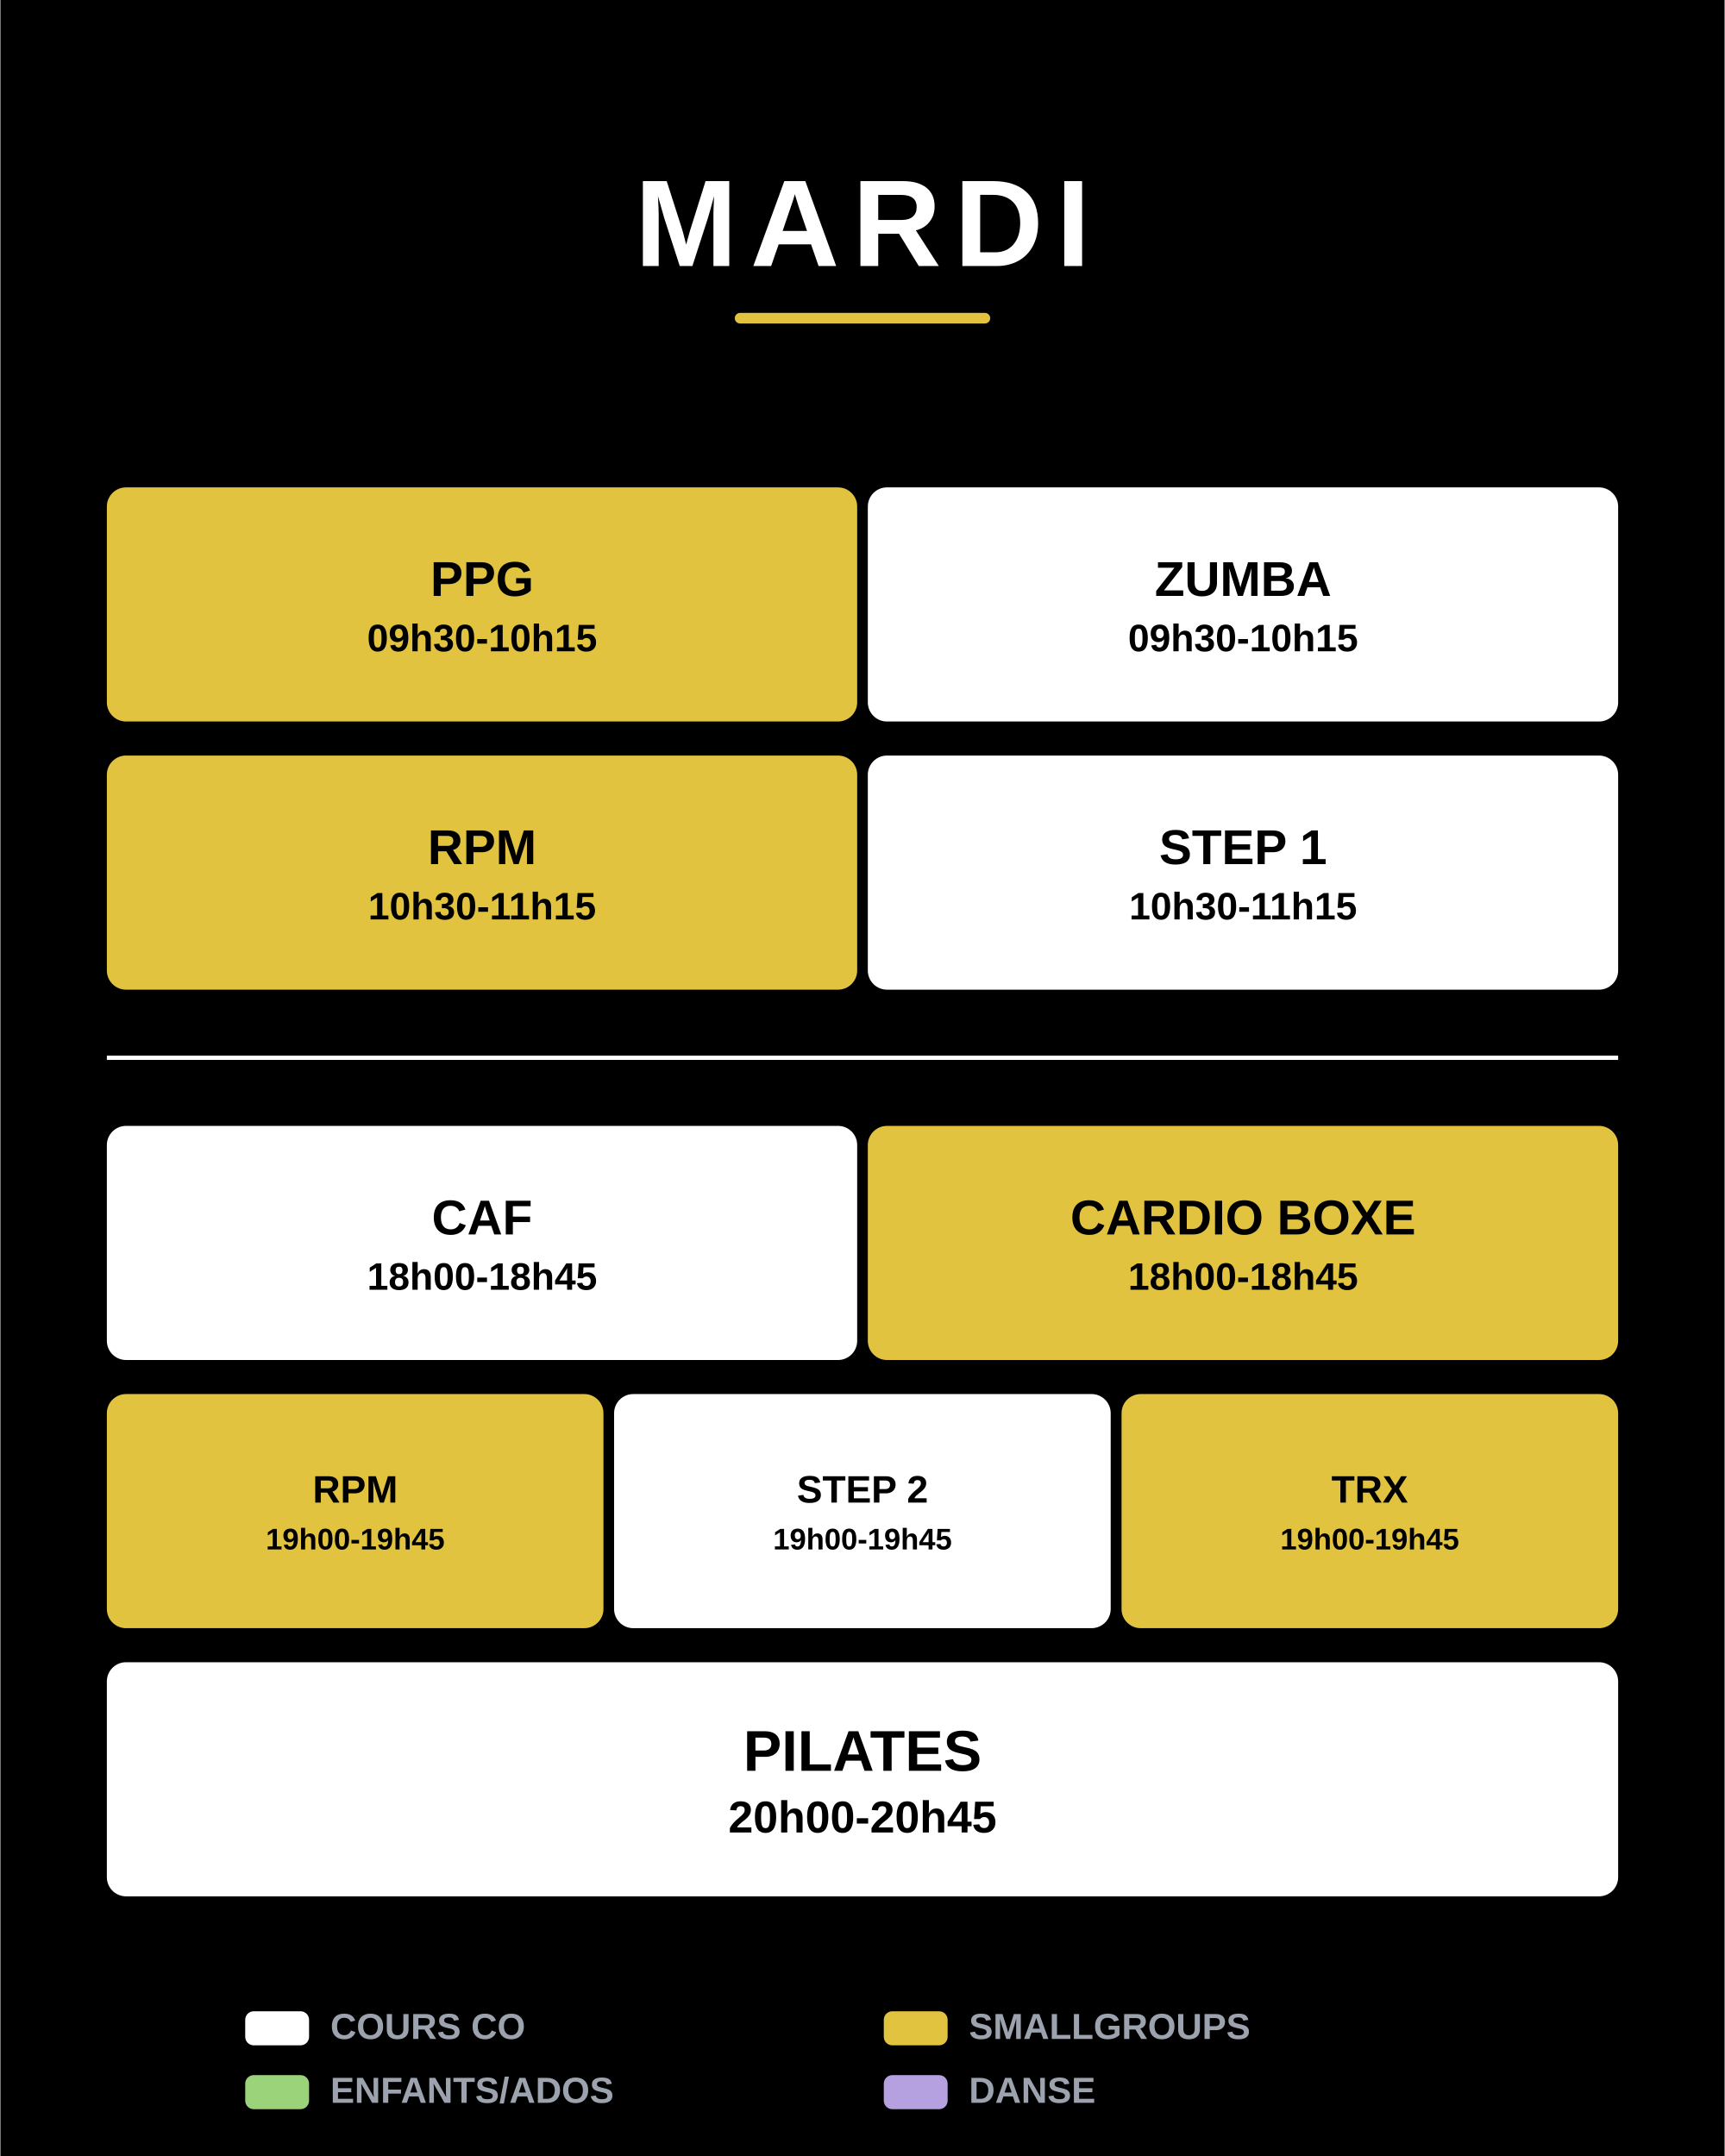
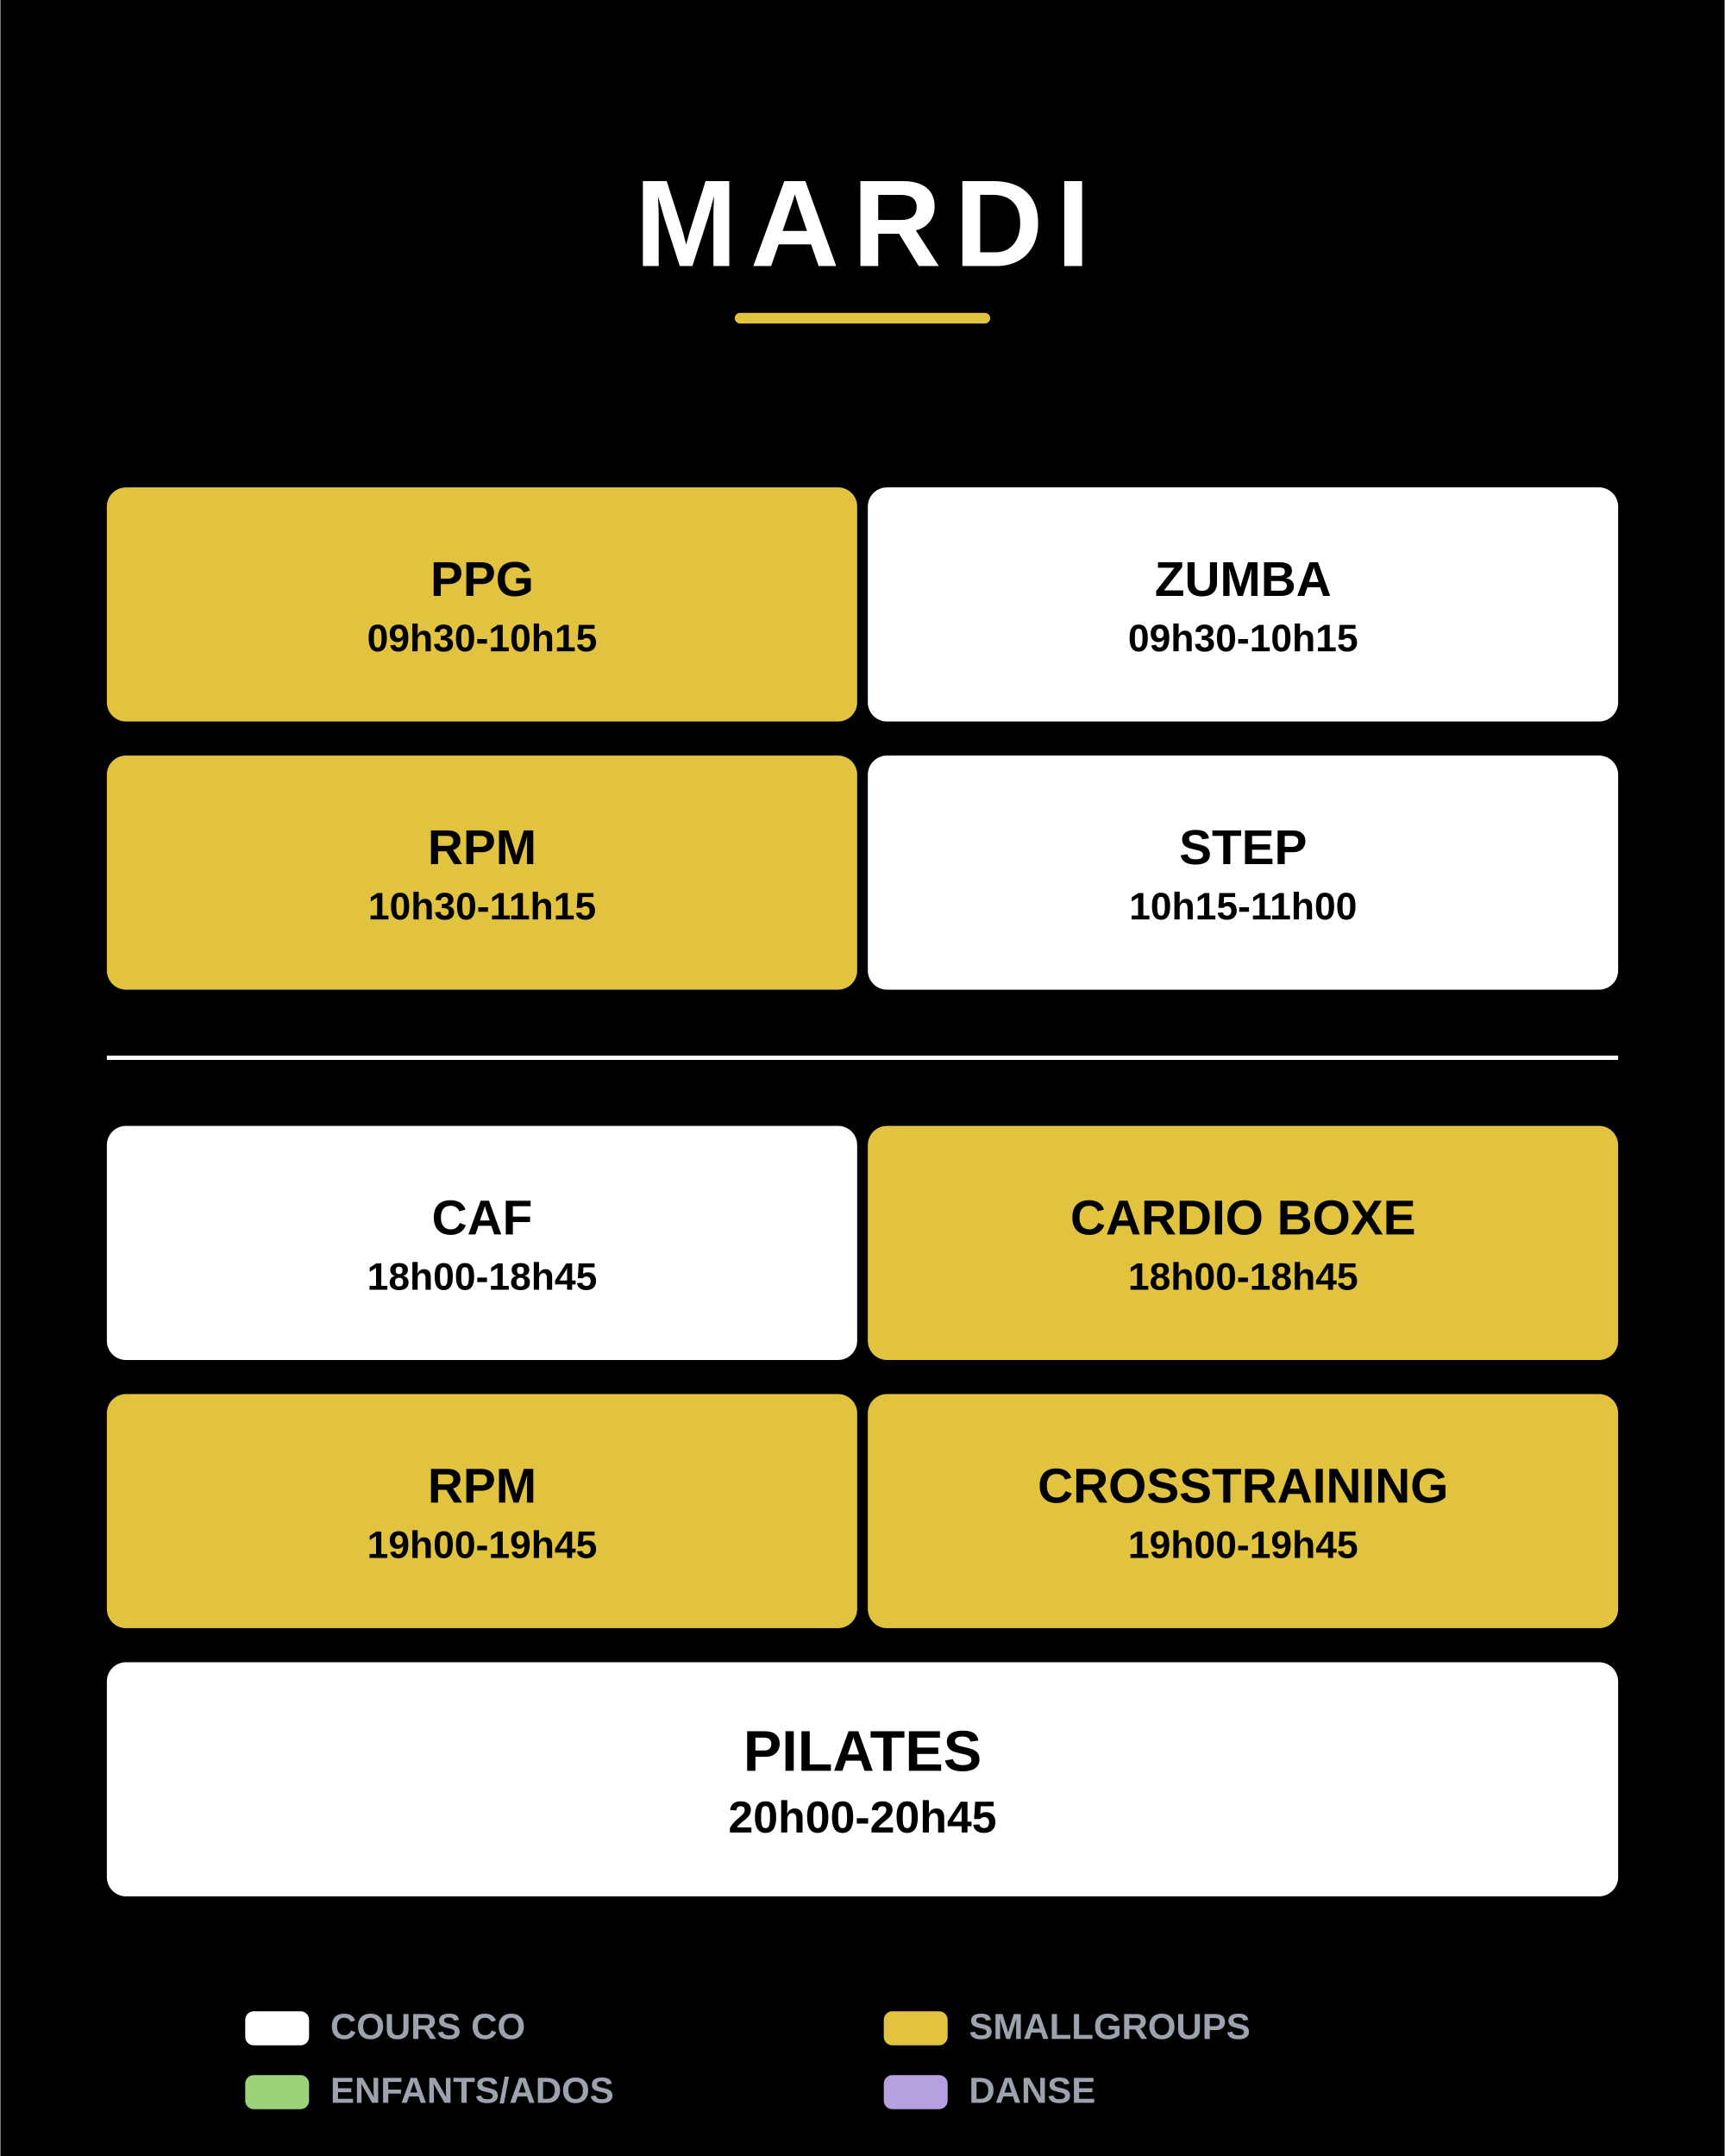
<svg xmlns="http://www.w3.org/2000/svg" viewBox="0 0 810 1013" width="1080" height="1350">
  <rect width="810" height="1013" fill="#000" />
  <text x="405" y="125" font-family="'Montserrat','Segoe UI',Arial,sans-serif" font-size="58" font-weight="800" fill="#fff" letter-spacing="6" text-anchor="middle">MARDI</text>
  <rect x="345" y="147" width="120" height="5" rx="2.5" fill="#e1c340" />
  <rect x="50.0" y="229" width="352.5" height="110" rx="9" fill="#e1c340" />
  <text x="226.3" y="280" font-family="'Montserrat','Segoe UI',Arial,sans-serif" font-size="23" font-weight="800" fill="#000" text-anchor="middle">PPG</text>
  <text x="226.3" y="306" font-family="'Montserrat','Segoe UI',Arial,sans-serif" font-size="18" font-weight="600" fill="#000" text-anchor="middle">09h30-10h15</text>
  <rect x="407.5" y="229" width="352.5" height="110" rx="9" fill="#ffffff" />
  <text x="583.8" y="280" font-family="'Montserrat','Segoe UI',Arial,sans-serif" font-size="23" font-weight="800" fill="#000" text-anchor="middle">ZUMBA</text>
  <text x="583.8" y="306" font-family="'Montserrat','Segoe UI',Arial,sans-serif" font-size="18" font-weight="600" fill="#000" text-anchor="middle">09h30-10h15</text>
  <rect x="50.0" y="355" width="352.5" height="110" rx="9" fill="#e1c340" />
  <text x="226.3" y="406" font-family="'Montserrat','Segoe UI',Arial,sans-serif" font-size="23" font-weight="800" fill="#000" text-anchor="middle">RPM</text>
  <text x="226.3" y="432" font-family="'Montserrat','Segoe UI',Arial,sans-serif" font-size="18" font-weight="600" fill="#000" text-anchor="middle">10h30-11h15</text>
  <rect x="407.5" y="355" width="352.5" height="110" rx="9" fill="#ffffff" />
-   <text x="583.8" y="406" font-family="'Montserrat','Segoe UI',Arial,sans-serif" font-size="23" font-weight="800" fill="#000" text-anchor="middle">STEP 1</text>
-   <text x="583.8" y="432" font-family="'Montserrat','Segoe UI',Arial,sans-serif" font-size="18" font-weight="600" fill="#000" text-anchor="middle">10h30-11h15</text>
+   <text x="583.8" y="406" font-family="'Montserrat','Segoe UI',Arial,sans-serif" font-size="23" font-weight="800" fill="#000" text-anchor="middle">STEP</text>
+   <text x="583.8" y="432" font-family="'Montserrat','Segoe UI',Arial,sans-serif" font-size="18" font-weight="600" fill="#000" text-anchor="middle">10h15-11h00</text>
  <line x1="50" y1="497" x2="760" y2="497" stroke="#fff" stroke-width="2" />
  <rect x="50.0" y="529" width="352.5" height="110" rx="9" fill="#ffffff" />
  <text x="226.3" y="580" font-family="'Montserrat','Segoe UI',Arial,sans-serif" font-size="23" font-weight="800" fill="#000" text-anchor="middle">CAF</text>
  <text x="226.3" y="606" font-family="'Montserrat','Segoe UI',Arial,sans-serif" font-size="18" font-weight="600" fill="#000" text-anchor="middle">18h00-18h45</text>
  <rect x="407.5" y="529" width="352.5" height="110" rx="9" fill="#e1c340" />
  <text x="583.8" y="580" font-family="'Montserrat','Segoe UI',Arial,sans-serif" font-size="23" font-weight="800" fill="#000" text-anchor="middle">CARDIO BOXE</text>
  <text x="583.8" y="606" font-family="'Montserrat','Segoe UI',Arial,sans-serif" font-size="18" font-weight="600" fill="#000" text-anchor="middle">18h00-18h45</text>
-   <rect x="50.0" y="655" width="233.3" height="110" rx="9" fill="#e1c340" />
-   <text x="166.7" y="706" font-family="'Montserrat','Segoe UI',Arial,sans-serif" font-size="18" font-weight="800" fill="#000" text-anchor="middle">RPM</text>
-   <text x="166.7" y="728" font-family="'Montserrat','Segoe UI',Arial,sans-serif" font-size="14" font-weight="600" fill="#000" text-anchor="middle">19h00-19h45</text>
-   <rect x="288.3" y="655" width="233.3" height="110" rx="9" fill="#ffffff" />
-   <text x="405.0" y="706" font-family="'Montserrat','Segoe UI',Arial,sans-serif" font-size="18" font-weight="800" fill="#000" text-anchor="middle">STEP 2</text>
-   <text x="405.0" y="728" font-family="'Montserrat','Segoe UI',Arial,sans-serif" font-size="14" font-weight="600" fill="#000" text-anchor="middle">19h00-19h45</text>
-   <rect x="526.7" y="655" width="233.3" height="110" rx="9" fill="#e1c340" />
-   <text x="643.3" y="706" font-family="'Montserrat','Segoe UI',Arial,sans-serif" font-size="18" font-weight="800" fill="#000" text-anchor="middle">TRX</text>
-   <text x="643.3" y="728" font-family="'Montserrat','Segoe UI',Arial,sans-serif" font-size="14" font-weight="600" fill="#000" text-anchor="middle">19h00-19h45</text>
+   <rect x="50.0" y="655" width="352.5" height="110" rx="9" fill="#e1c340" />
+   <text x="226.3" y="706" font-family="'Montserrat','Segoe UI',Arial,sans-serif" font-size="23" font-weight="800" fill="#000" text-anchor="middle">RPM</text>
+   <text x="226.3" y="732" font-family="'Montserrat','Segoe UI',Arial,sans-serif" font-size="18" font-weight="600" fill="#000" text-anchor="middle">19h00-19h45</text>
+   <rect x="407.5" y="655" width="352.5" height="110" rx="9" fill="#e1c340" />
+   <text x="583.8" y="706" font-family="'Montserrat','Segoe UI',Arial,sans-serif" font-size="23" font-weight="800" fill="#000" text-anchor="middle">CROSSTRAINING</text>
+   <text x="583.8" y="732" font-family="'Montserrat','Segoe UI',Arial,sans-serif" font-size="18" font-weight="600" fill="#000" text-anchor="middle">19h00-19h45</text>
  <rect x="50.0" y="781" width="710.0" height="110" rx="9" fill="#ffffff" />
  <text x="405.0" y="832" font-family="'Montserrat','Segoe UI',Arial,sans-serif" font-size="27" font-weight="800" fill="#000" text-anchor="middle">PILATES</text>
  <text x="405.0" y="861" font-family="'Montserrat','Segoe UI',Arial,sans-serif" font-size="21" font-weight="600" fill="#000" text-anchor="middle">20h00-20h45</text>
  <rect x="115" y="945" width="30" height="16" rx="4" fill="#ffffff" />
  <text x="155" y="958" font-family="'Montserrat','Segoe UI',Arial,sans-serif" font-size="17" font-weight="600" fill="#9ca3af">COURS CO</text>
  <rect x="415" y="945" width="30" height="16" rx="4" fill="#e1c340" />
  <text x="455" y="958" font-family="'Montserrat','Segoe UI',Arial,sans-serif" font-size="17" font-weight="600" fill="#9ca3af">SMALLGROUPS</text>
  <rect x="115" y="975" width="30" height="16" rx="4" fill="#9bd37a" />
  <text x="155" y="988" font-family="'Montserrat','Segoe UI',Arial,sans-serif" font-size="17" font-weight="600" fill="#9ca3af">ENFANTS/ADOS</text>
  <rect x="415" y="975" width="30" height="16" rx="4" fill="#b5a0e0" />
  <text x="455" y="988" font-family="'Montserrat','Segoe UI',Arial,sans-serif" font-size="17" font-weight="600" fill="#9ca3af">DANSE</text>
</svg>
